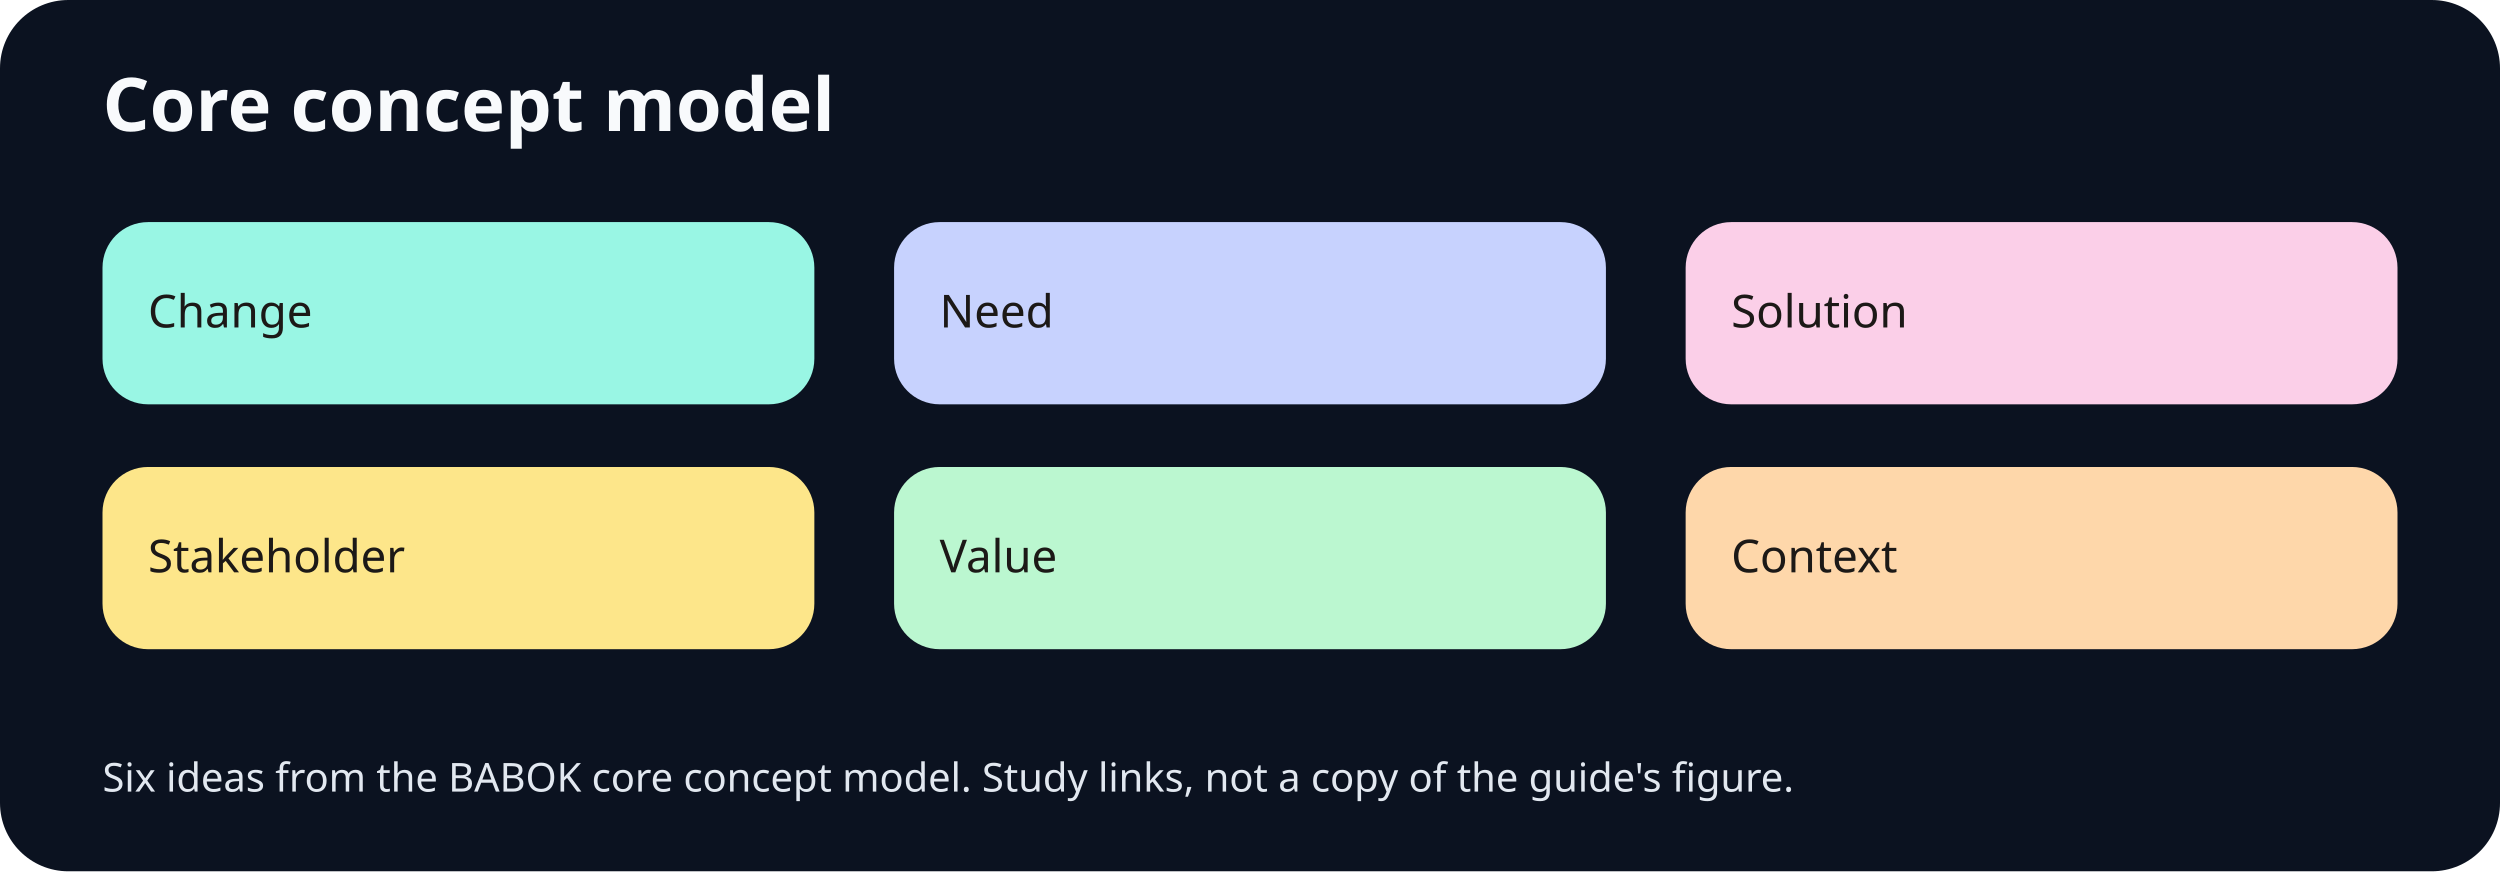
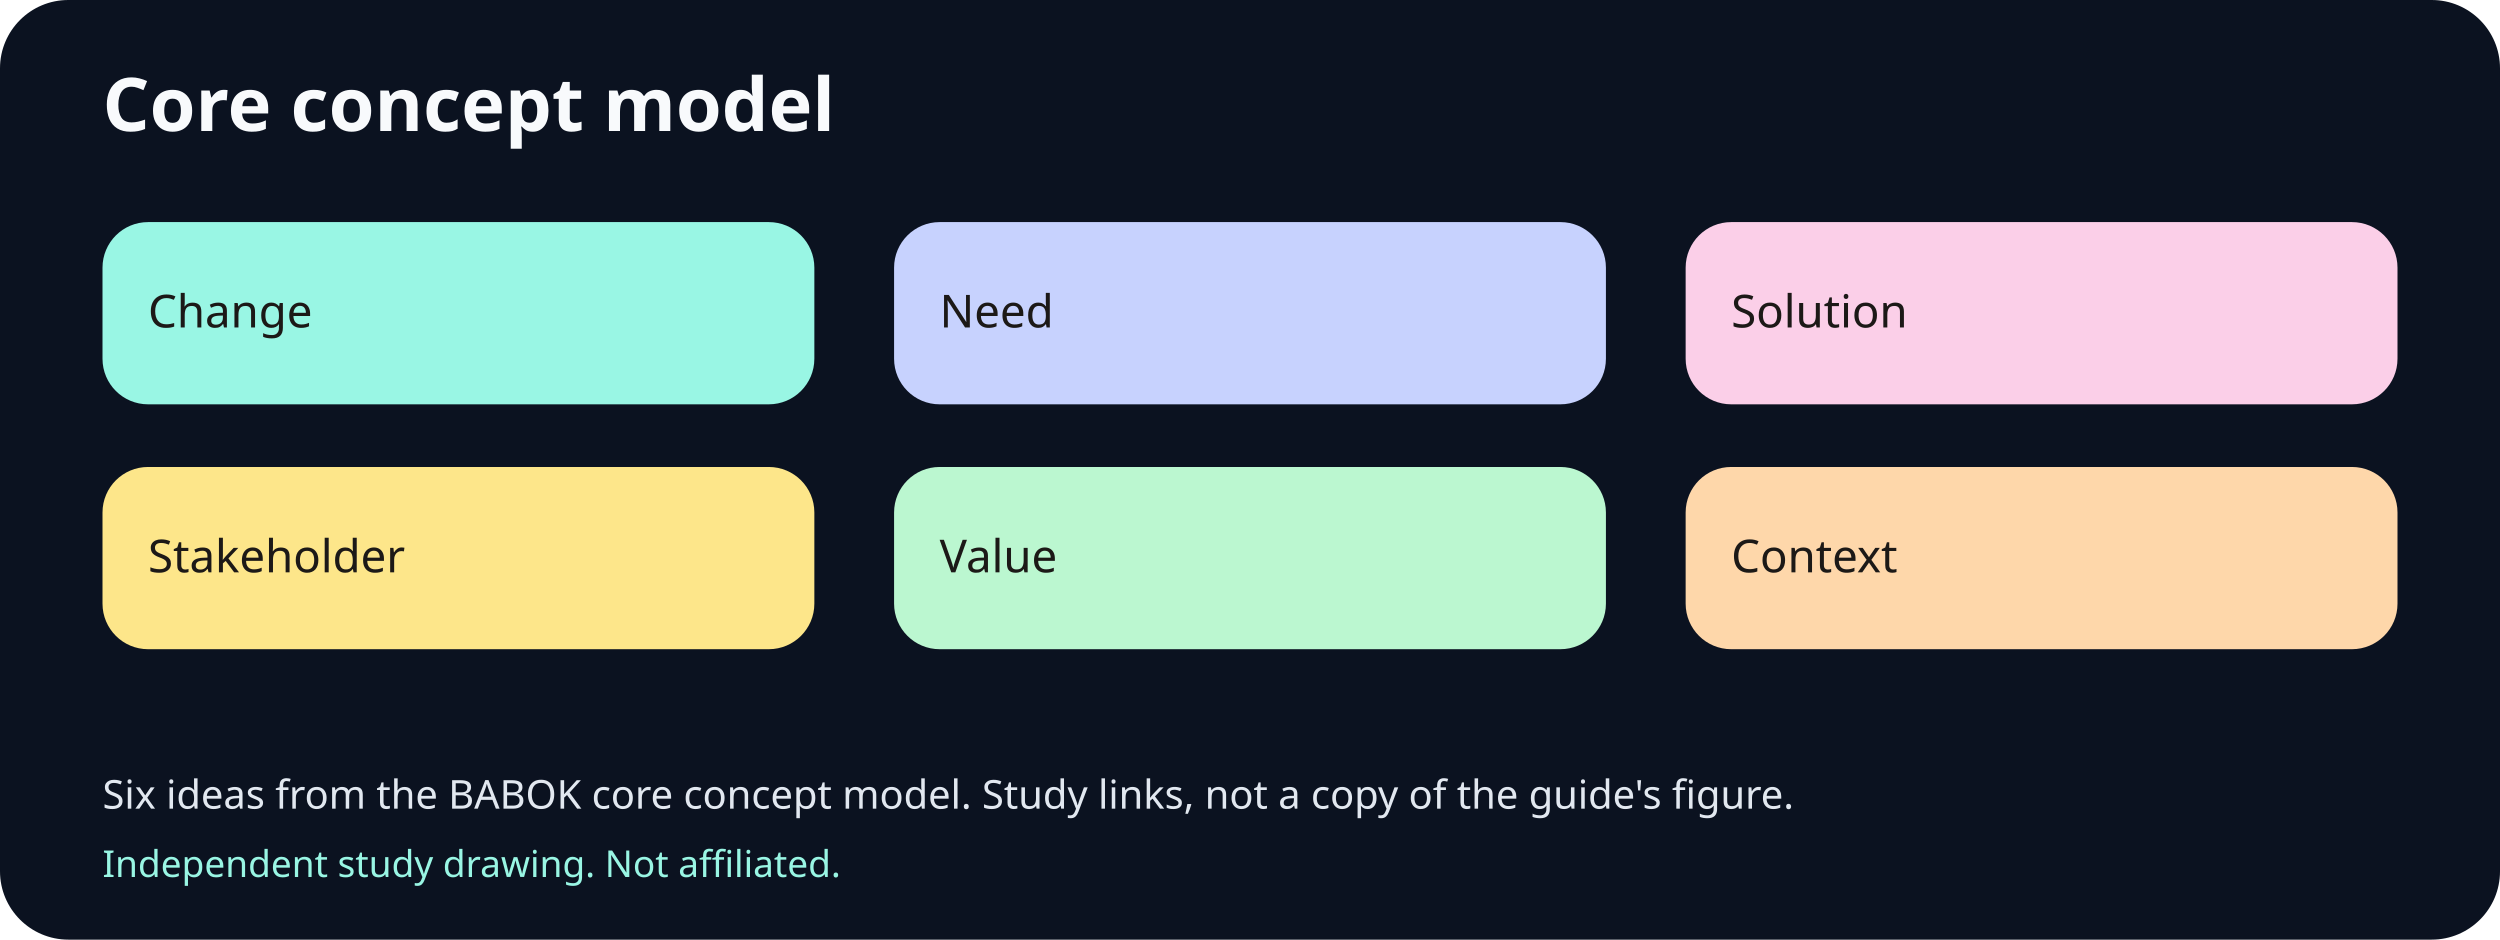
- <svg xmlns="http://www.w3.org/2000/svg" viewBox="0 0 878 306" role="img">
+ <svg xmlns="http://www.w3.org/2000/svg" viewBox="0 0 878 330" role="img">
+   <style>
+ @keyframes baPulse { 50% { opacity: 0.78 } }
+ .ba-box { animation: baPulse 2.8s ease-in-out infinite; transform-box: fill-box; transform-origin: center; }
+ @media (prefers-reduced-motion: reduce) { .ba-box { animation: none } }
+ </style>
  <rect width="100%" height="100%" rx="24" fill="#0b1220" />
  <text x="36" y="46" fill="#f8fafc" font-family="Segoe UI, sans-serif" font-size="26" font-weight="700">Core concept model</text>
-   <rect x="36" y="78" width="250" height="64" rx="16" fill="#99f6e4" />
+   <rect class="ba-box" x="36" y="78" width="250" height="64" rx="16" fill="#99f6e4" />
  <text x="52" y="115.0" fill="#1c1917" font-family="Segoe UI, sans-serif" font-size="16">Change</text>
-   <rect x="314" y="78" width="250" height="64" rx="16" fill="#c7d2fe" />
+   <rect class="ba-box" x="314" y="78" width="250" height="64" rx="16" fill="#c7d2fe" />
  <text x="330" y="115.0" fill="#1c1917" font-family="Segoe UI, sans-serif" font-size="16">Need</text>
-   <rect x="592" y="78" width="250" height="64" rx="16" fill="#fbcfe8" />
+   <rect class="ba-box" x="592" y="78" width="250" height="64" rx="16" fill="#fbcfe8" />
  <text x="608" y="115.0" fill="#1c1917" font-family="Segoe UI, sans-serif" font-size="16">Solution</text>
-   <rect x="36" y="164" width="250" height="64" rx="16" fill="#fde68a" />
+   <rect class="ba-box" x="36" y="164" width="250" height="64" rx="16" fill="#fde68a" />
  <text x="52" y="201.0" fill="#1c1917" font-family="Segoe UI, sans-serif" font-size="16">Stakeholder</text>
-   <rect x="314" y="164" width="250" height="64" rx="16" fill="#bbf7d0" />
+   <rect class="ba-box" x="314" y="164" width="250" height="64" rx="16" fill="#bbf7d0" />
  <text x="330" y="201.0" fill="#1c1917" font-family="Segoe UI, sans-serif" font-size="16">Value</text>
-   <rect x="592" y="164" width="250" height="64" rx="16" fill="#fed7aa" />
+   <rect class="ba-box" x="592" y="164" width="250" height="64" rx="16" fill="#fed7aa" />
  <text x="608" y="201.0" fill="#1c1917" font-family="Segoe UI, sans-serif" font-size="16">Context</text>
-   <text x="36" y="278" fill="#e2e8f0" font-family="Segoe UI, sans-serif" font-size="14">Six ideas from the BABOK core concept model. Study links, not a copy of the guide's figure.</text>
+   <text x="36" y="284" fill="#e2e8f0" font-family="Segoe UI, sans-serif" font-size="14">Six ideas from the BABOK core concept model. Study links, not a copy of the guide's figure.</text>
+   <text x="36" y="308" fill="#99f6e4" font-family="Segoe UI, sans-serif" font-size="13">Independent study drawing. Not affiliated.</text>
</svg>
